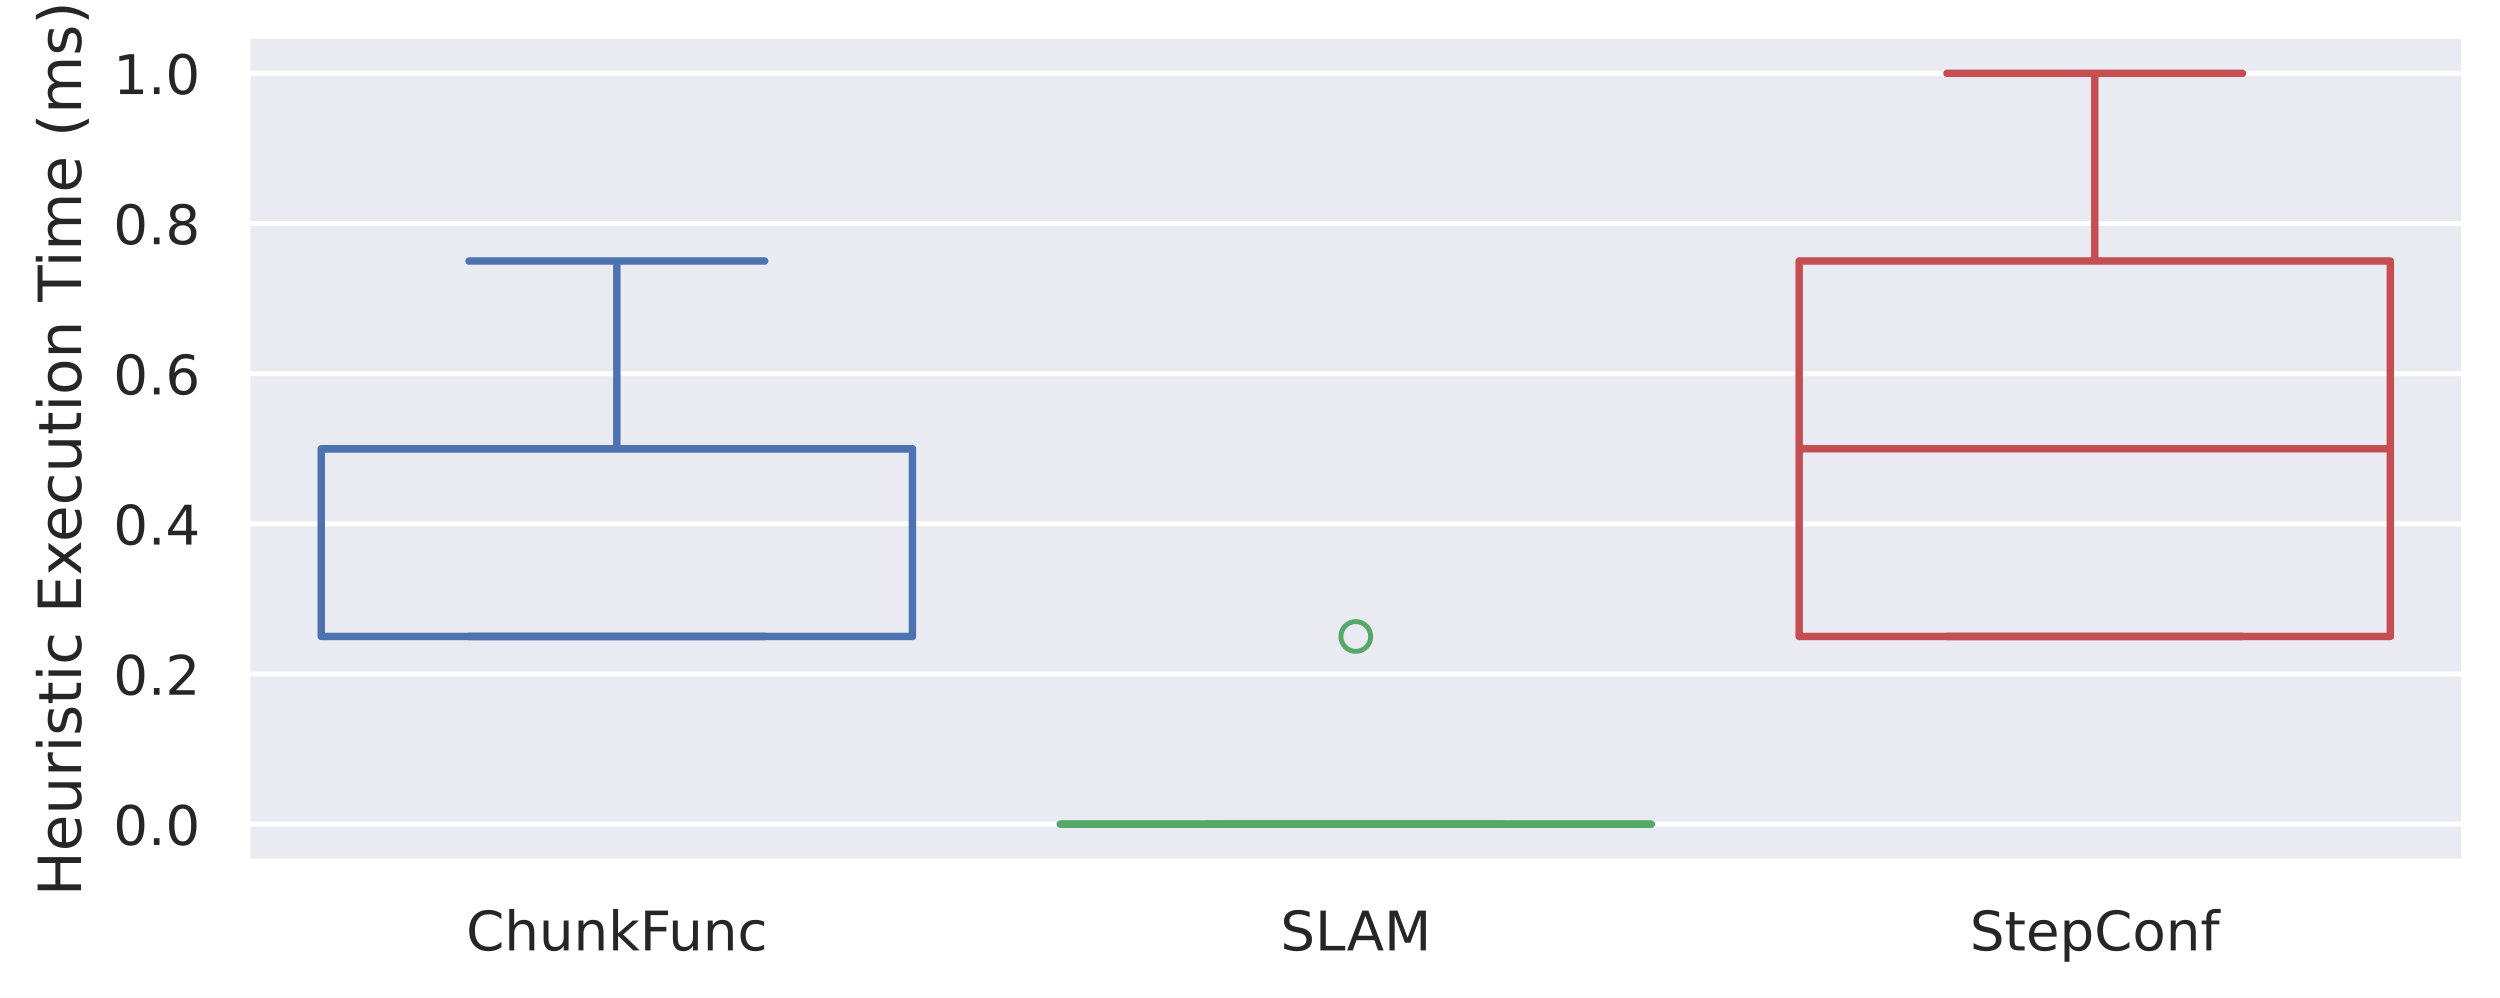
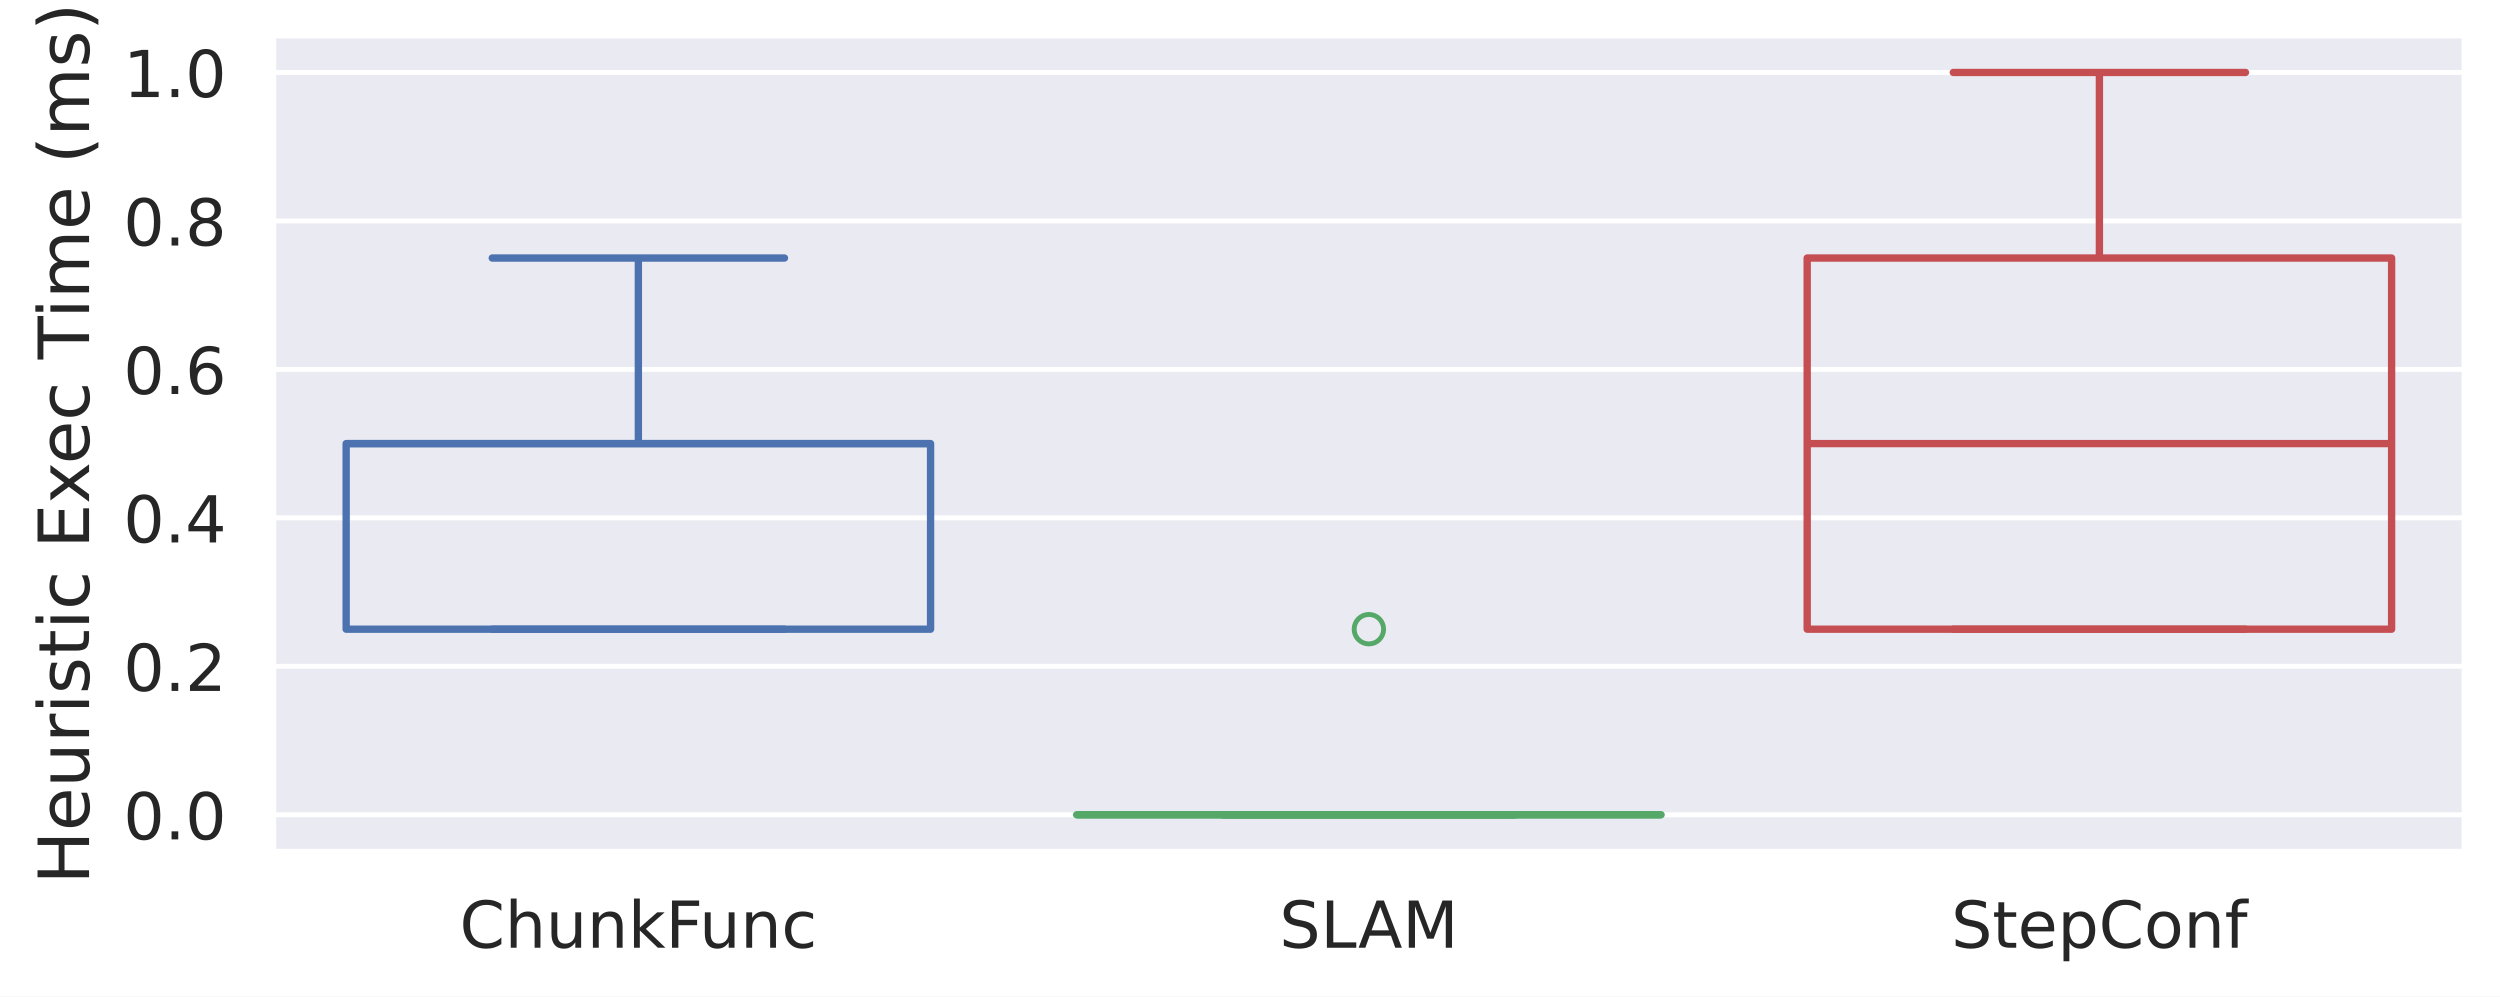
- <svg xmlns="http://www.w3.org/2000/svg" xmlns:xlink="http://www.w3.org/1999/xlink" width="503.407pt" height="200.866pt" viewBox="0 0 503.407 200.866" version="1.1">
+ <svg xmlns="http://www.w3.org/2000/svg" xmlns:xlink="http://www.w3.org/1999/xlink" width="509.229pt" height="202.995pt" viewBox="0 0 509.229 202.995" version="1.1">
  <defs>
    <style type="text/css">*{stroke-linejoin: round; stroke-linecap: butt}</style>
  </defs>
  <g id="figure_1">
    <g id="patch_1">
-       <path d="M 0 200.866  L 503.407 200.866  L 503.407 0  L 0 0  z " style="fill: #ffffff" />
+       <path d="M 0 202.995  L 509.229 202.995  L 509.229 0  L 0 0  z " style="fill: #ffffff" />
    </g>
    <g id="axes_1">
      <g id="patch_2">
-         <path d="M 49.807 173.52  L 496.207 173.52  L 496.207 7.2  L 49.807 7.2  z " style="fill: #eaeaf2" />
+         <path d="M 55.629 173.52  L 502.029 173.52  L 502.029 7.2  L 55.629 7.2  z " style="fill: #eaeaf2" />
      </g>
      <g id="matplotlib.axis_1">
        <g id="xtick_1">
          <g id="text_1">
-             <g style="fill: #262626" transform="translate(93.86867 191.3783) scale(0.11 -0.11)">
+             <g style="fill: #262626" transform="translate(93.62241 193.0499) scale(0.132 -0.132)">
              <defs>
                <path id="DejaVuSans-43" d="M 4122 4306  L 4122 3641  Q 3803 3938 3442 4084  Q 3081 4231 2675 4231  Q 1875 4231 1450 3742  Q 1025 3253 1025 2328  Q 1025 1406 1450 917  Q 1875 428 2675 428  Q 3081 428 3442 575  Q 3803 722 4122 1019  L 4122 359  Q 3791 134 3420 21  Q 3050 -91 2638 -91  Q 1578 -91 968 557  Q 359 1206 359 2328  Q 359 3453 968 4101  Q 1578 4750 2638 4750  Q 3056 4750 3426 4639  Q 3797 4528 4122 4306  z " transform="scale(0.015625)" />
                <path id="DejaVuSans-68" d="M 3513 2113  L 3513 0  L 2938 0  L 2938 2094  Q 2938 2591 2744 2837  Q 2550 3084 2163 3084  Q 1697 3084 1428 2787  Q 1159 2491 1159 1978  L 1159 0  L 581 0  L 581 4863  L 1159 4863  L 1159 2956  Q 1366 3272 1645 3428  Q 1925 3584 2291 3584  Q 2894 3584 3203 3211  Q 3513 2838 3513 2113  z " transform="scale(0.015625)" />
                <path id="DejaVuSans-75" d="M 544 1381  L 544 3500  L 1119 3500  L 1119 1403  Q 1119 906 1312 657  Q 1506 409 1894 409  Q 2359 409 2629 706  Q 2900 1003 2900 1516  L 2900 3500  L 3475 3500  L 3475 0  L 2900 0  L 2900 538  Q 2691 219 2414 64  Q 2138 -91 1772 -91  Q 1169 -91 856 284  Q 544 659 544 1381  z M 1991 3584  L 1991 3584  z " transform="scale(0.015625)" />
                <path id="DejaVuSans-6e" d="M 3513 2113  L 3513 0  L 2938 0  L 2938 2094  Q 2938 2591 2744 2837  Q 2550 3084 2163 3084  Q 1697 3084 1428 2787  Q 1159 2491 1159 1978  L 1159 0  L 581 0  L 581 3500  L 1159 3500  L 1159 2956  Q 1366 3272 1645 3428  Q 1925 3584 2291 3584  Q 2894 3584 3203 3211  Q 3513 2838 3513 2113  z " transform="scale(0.015625)" />
                <path id="DejaVuSans-6b" d="M 581 4863  L 1159 4863  L 1159 1991  L 2875 3500  L 3609 3500  L 1753 1863  L 3688 0  L 2938 0  L 1159 1709  L 1159 0  L 581 0  L 581 4863  z " transform="scale(0.015625)" />
                <path id="DejaVuSans-46" d="M 628 4666  L 3309 4666  L 3309 4134  L 1259 4134  L 1259 2759  L 3109 2759  L 3109 2228  L 1259 2228  L 1259 0  L 628 0  L 628 4666  z " transform="scale(0.015625)" />
                <path id="DejaVuSans-63" d="M 3122 3366  L 3122 2828  Q 2878 2963 2633 3030  Q 2388 3097 2138 3097  Q 1578 3097 1268 2742  Q 959 2388 959 1747  Q 959 1106 1268 751  Q 1578 397 2138 397  Q 2388 397 2633 464  Q 2878 531 3122 666  L 3122 134  Q 2881 22 2623 -34  Q 2366 -91 2075 -91  Q 1284 -91 818 406  Q 353 903 353 1747  Q 353 2603 823 3093  Q 1294 3584 2113 3584  Q 2378 3584 2631 3529  Q 2884 3475 3122 3366  z " transform="scale(0.015625)" />
              </defs>
              <use xlink:href="#DejaVuSans-43" />
              <use xlink:href="#DejaVuSans-68" x="69.824" />
              <use xlink:href="#DejaVuSans-75" x="133.203" />
              <use xlink:href="#DejaVuSans-6e" x="196.582" />
              <use xlink:href="#DejaVuSans-6b" x="259.961" />
              <use xlink:href="#DejaVuSans-46" x="317.871" />
              <use xlink:href="#DejaVuSans-75" x="369.891" />
              <use xlink:href="#DejaVuSans-6e" x="433.27" />
              <use xlink:href="#DejaVuSans-63" x="496.648" />
            </g>
          </g>
        </g>
        <g id="xtick_2">
          <g id="text_2">
-             <g style="fill: #262626" transform="translate(257.8195 191.3783) scale(0.11 -0.11)">
+             <g style="fill: #262626" transform="translate(260.6033 193.0499) scale(0.132 -0.132)">
              <defs>
                <path id="DejaVuSans-53" d="M 3425 4513  L 3425 3897  Q 3066 4069 2747 4153  Q 2428 4238 2131 4238  Q 1616 4238 1336 4038  Q 1056 3838 1056 3469  Q 1056 3159 1242 3001  Q 1428 2844 1947 2747  L 2328 2669  Q 3034 2534 3370 2195  Q 3706 1856 3706 1288  Q 3706 609 3251 259  Q 2797 -91 1919 -91  Q 1588 -91 1214 -16  Q 841 59 441 206  L 441 856  Q 825 641 1194 531  Q 1563 422 1919 422  Q 2459 422 2753 634  Q 3047 847 3047 1241  Q 3047 1584 2836 1778  Q 2625 1972 2144 2069  L 1759 2144  Q 1053 2284 737 2584  Q 422 2884 422 3419  Q 422 4038 858 4394  Q 1294 4750 2059 4750  Q 2388 4750 2728 4690  Q 3069 4631 3425 4513  z " transform="scale(0.015625)" />
                <path id="DejaVuSans-4c" d="M 628 4666  L 1259 4666  L 1259 531  L 3531 531  L 3531 0  L 628 0  L 628 4666  z " transform="scale(0.015625)" />
                <path id="DejaVuSans-41" d="M 2188 4044  L 1331 1722  L 3047 1722  L 2188 4044  z M 1831 4666  L 2547 4666  L 4325 0  L 3669 0  L 3244 1197  L 1141 1197  L 716 0  L 50 0  L 1831 4666  z " transform="scale(0.015625)" />
                <path id="DejaVuSans-4d" d="M 628 4666  L 1569 4666  L 2759 1491  L 3956 4666  L 4897 4666  L 4897 0  L 4281 0  L 4281 4097  L 3078 897  L 2444 897  L 1241 4097  L 1241 0  L 628 0  L 628 4666  z " transform="scale(0.015625)" />
              </defs>
              <use xlink:href="#DejaVuSans-53" />
              <use xlink:href="#DejaVuSans-4c" x="63.477" />
              <use xlink:href="#DejaVuSans-41" x="121.439" />
              <use xlink:href="#DejaVuSans-4d" x="189.848" />
            </g>
          </g>
        </g>
        <g id="xtick_3">
          <g id="text_3">
-             <g style="fill: #262626" transform="translate(396.6559 191.3783) scale(0.11 -0.11)">
+             <g style="fill: #262626" transform="translate(397.447 193.0499) scale(0.132 -0.132)">
              <defs>
                <path id="DejaVuSans-74" d="M 1172 4494  L 1172 3500  L 2356 3500  L 2356 3053  L 1172 3053  L 1172 1153  Q 1172 725 1289 603  Q 1406 481 1766 481  L 2356 481  L 2356 0  L 1766 0  Q 1100 0 847 248  Q 594 497 594 1153  L 594 3053  L 172 3053  L 172 3500  L 594 3500  L 594 4494  L 1172 4494  z " transform="scale(0.015625)" />
                <path id="DejaVuSans-65" d="M 3597 1894  L 3597 1613  L 953 1613  Q 991 1019 1311 708  Q 1631 397 2203 397  Q 2534 397 2845 478  Q 3156 559 3463 722  L 3463 178  Q 3153 47 2828 -22  Q 2503 -91 2169 -91  Q 1331 -91 842 396  Q 353 884 353 1716  Q 353 2575 817 3079  Q 1281 3584 2069 3584  Q 2775 3584 3186 3129  Q 3597 2675 3597 1894  z M 3022 2063  Q 3016 2534 2758 2815  Q 2500 3097 2075 3097  Q 1594 3097 1305 2825  Q 1016 2553 972 2059  L 3022 2063  z " transform="scale(0.015625)" />
                <path id="DejaVuSans-70" d="M 1159 525  L 1159 -1331  L 581 -1331  L 581 3500  L 1159 3500  L 1159 2969  Q 1341 3281 1617 3432  Q 1894 3584 2278 3584  Q 2916 3584 3314 3078  Q 3713 2572 3713 1747  Q 3713 922 3314 415  Q 2916 -91 2278 -91  Q 1894 -91 1617 61  Q 1341 213 1159 525  z M 3116 1747  Q 3116 2381 2855 2742  Q 2594 3103 2138 3103  Q 1681 3103 1420 2742  Q 1159 2381 1159 1747  Q 1159 1113 1420 752  Q 1681 391 2138 391  Q 2594 391 2855 752  Q 3116 1113 3116 1747  z " transform="scale(0.015625)" />
                <path id="DejaVuSans-6f" d="M 1959 3097  Q 1497 3097 1228 2736  Q 959 2375 959 1747  Q 959 1119 1226 758  Q 1494 397 1959 397  Q 2419 397 2687 759  Q 2956 1122 2956 1747  Q 2956 2369 2687 2733  Q 2419 3097 1959 3097  z M 1959 3584  Q 2709 3584 3137 3096  Q 3566 2609 3566 1747  Q 3566 888 3137 398  Q 2709 -91 1959 -91  Q 1206 -91 779 398  Q 353 888 353 1747  Q 353 2609 779 3096  Q 1206 3584 1959 3584  z " transform="scale(0.015625)" />
                <path id="DejaVuSans-66" d="M 2375 4863  L 2375 4384  L 1825 4384  Q 1516 4384 1395 4259  Q 1275 4134 1275 3809  L 1275 3500  L 2222 3500  L 2222 3053  L 1275 3053  L 1275 0  L 697 0  L 697 3053  L 147 3053  L 147 3500  L 697 3500  L 697 3744  Q 697 4328 969 4595  Q 1241 4863 1831 4863  L 2375 4863  z " transform="scale(0.015625)" />
              </defs>
              <use xlink:href="#DejaVuSans-53" />
              <use xlink:href="#DejaVuSans-74" x="63.477" />
              <use xlink:href="#DejaVuSans-65" x="102.686" />
              <use xlink:href="#DejaVuSans-70" x="164.209" />
              <use xlink:href="#DejaVuSans-43" x="227.686" />
              <use xlink:href="#DejaVuSans-6f" x="297.51" />
              <use xlink:href="#DejaVuSans-6e" x="358.691" />
              <use xlink:href="#DejaVuSans-66" x="422.07" />
            </g>
          </g>
        </g>
      </g>
      <g id="matplotlib.axis_2">
        <g id="ytick_1">
          <g id="line2d_1">
-             <path d="M 49.807 165.96  L 496.207 165.96  " clip-path="url(#p7e8fb678e8)" style="fill: none; stroke: #ffffff; stroke-linecap: round" />
+             <path d="M 55.629 165.96  L 502.029 165.96  " clip-path="url(#p75e4249db1)" style="fill: none; stroke: #ffffff; stroke-linecap: round" />
          </g>
          <g id="text_4">
-             <g style="fill: #262626" transform="translate(22.81375 170.1391) scale(0.11 -0.11)">
+             <g style="fill: #262626" transform="translate(25.1365 170.975) scale(0.132 -0.132)">
              <defs>
                <path id="DejaVuSans-30" d="M 2034 4250  Q 1547 4250 1301 3770  Q 1056 3291 1056 2328  Q 1056 1369 1301 889  Q 1547 409 2034 409  Q 2525 409 2770 889  Q 3016 1369 3016 2328  Q 3016 3291 2770 3770  Q 2525 4250 2034 4250  z M 2034 4750  Q 2819 4750 3233 4129  Q 3647 3509 3647 2328  Q 3647 1150 3233 529  Q 2819 -91 2034 -91  Q 1250 -91 836 529  Q 422 1150 422 2328  Q 422 3509 836 4129  Q 1250 4750 2034 4750  z " transform="scale(0.015625)" />
                <path id="DejaVuSans-2e" d="M 684 794  L 1344 794  L 1344 0  L 684 0  L 684 794  z " transform="scale(0.015625)" />
              </defs>
              <use xlink:href="#DejaVuSans-30" />
              <use xlink:href="#DejaVuSans-2e" x="63.623" />
              <use xlink:href="#DejaVuSans-30" x="95.41" />
            </g>
          </g>
        </g>
        <g id="ytick_2">
          <g id="line2d_2">
-             <path d="M 49.807 135.72  L 496.207 135.72  " clip-path="url(#p7e8fb678e8)" style="fill: none; stroke: #ffffff; stroke-linecap: round" />
+             <path d="M 55.629 135.72  L 502.029 135.72  " clip-path="url(#p75e4249db1)" style="fill: none; stroke: #ffffff; stroke-linecap: round" />
          </g>
          <g id="text_5">
-             <g style="fill: #262626" transform="translate(22.81375 139.8991) scale(0.11 -0.11)">
+             <g style="fill: #262626" transform="translate(25.1365 140.735) scale(0.132 -0.132)">
              <defs>
                <path id="DejaVuSans-32" d="M 1228 531  L 3431 531  L 3431 0  L 469 0  L 469 531  Q 828 903 1448 1529  Q 2069 2156 2228 2338  Q 2531 2678 2651 2914  Q 2772 3150 2772 3378  Q 2772 3750 2511 3984  Q 2250 4219 1831 4219  Q 1534 4219 1204 4116  Q 875 4013 500 3803  L 500 4441  Q 881 4594 1212 4672  Q 1544 4750 1819 4750  Q 2544 4750 2975 4387  Q 3406 4025 3406 3419  Q 3406 3131 3298 2873  Q 3191 2616 2906 2266  Q 2828 2175 2409 1742  Q 1991 1309 1228 531  z " transform="scale(0.015625)" />
              </defs>
              <use xlink:href="#DejaVuSans-30" />
              <use xlink:href="#DejaVuSans-2e" x="63.623" />
              <use xlink:href="#DejaVuSans-32" x="95.41" />
            </g>
          </g>
        </g>
        <g id="ytick_3">
          <g id="line2d_3">
-             <path d="M 49.807 105.48  L 496.207 105.48  " clip-path="url(#p7e8fb678e8)" style="fill: none; stroke: #ffffff; stroke-linecap: round" />
+             <path d="M 55.629 105.48  L 502.029 105.48  " clip-path="url(#p75e4249db1)" style="fill: none; stroke: #ffffff; stroke-linecap: round" />
          </g>
          <g id="text_6">
-             <g style="fill: #262626" transform="translate(22.81375 109.6591) scale(0.11 -0.11)">
+             <g style="fill: #262626" transform="translate(25.1365 110.495) scale(0.132 -0.132)">
              <defs>
                <path id="DejaVuSans-34" d="M 2419 4116  L 825 1625  L 2419 1625  L 2419 4116  z M 2253 4666  L 3047 4666  L 3047 1625  L 3713 1625  L 3713 1100  L 3047 1100  L 3047 0  L 2419 0  L 2419 1100  L 313 1100  L 313 1709  L 2253 4666  z " transform="scale(0.015625)" />
              </defs>
              <use xlink:href="#DejaVuSans-30" />
              <use xlink:href="#DejaVuSans-2e" x="63.623" />
              <use xlink:href="#DejaVuSans-34" x="95.41" />
            </g>
          </g>
        </g>
        <g id="ytick_4">
          <g id="line2d_4">
-             <path d="M 49.807 75.24  L 496.207 75.24  " clip-path="url(#p7e8fb678e8)" style="fill: none; stroke: #ffffff; stroke-linecap: round" />
+             <path d="M 55.629 75.24  L 502.029 75.24  " clip-path="url(#p75e4249db1)" style="fill: none; stroke: #ffffff; stroke-linecap: round" />
          </g>
          <g id="text_7">
-             <g style="fill: #262626" transform="translate(22.81375 79.41914) scale(0.11 -0.11)">
+             <g style="fill: #262626" transform="translate(25.1365 80.25497) scale(0.132 -0.132)">
              <defs>
                <path id="DejaVuSans-36" d="M 2113 2584  Q 1688 2584 1439 2293  Q 1191 2003 1191 1497  Q 1191 994 1439 701  Q 1688 409 2113 409  Q 2538 409 2786 701  Q 3034 994 3034 1497  Q 3034 2003 2786 2293  Q 2538 2584 2113 2584  z M 3366 4563  L 3366 3988  Q 3128 4100 2886 4159  Q 2644 4219 2406 4219  Q 1781 4219 1451 3797  Q 1122 3375 1075 2522  Q 1259 2794 1537 2939  Q 1816 3084 2150 3084  Q 2853 3084 3261 2657  Q 3669 2231 3669 1497  Q 3669 778 3244 343  Q 2819 -91 2113 -91  Q 1303 -91 875 529  Q 447 1150 447 2328  Q 447 3434 972 4092  Q 1497 4750 2381 4750  Q 2619 4750 2861 4703  Q 3103 4656 3366 4563  z " transform="scale(0.015625)" />
              </defs>
              <use xlink:href="#DejaVuSans-30" />
              <use xlink:href="#DejaVuSans-2e" x="63.623" />
              <use xlink:href="#DejaVuSans-36" x="95.41" />
            </g>
          </g>
        </g>
        <g id="ytick_5">
          <g id="line2d_5">
-             <path d="M 49.807 45  L 496.207 45  " clip-path="url(#p7e8fb678e8)" style="fill: none; stroke: #ffffff; stroke-linecap: round" />
+             <path d="M 55.629 45  L 502.029 45  " clip-path="url(#p75e4249db1)" style="fill: none; stroke: #ffffff; stroke-linecap: round" />
          </g>
          <g id="text_8">
-             <g style="fill: #262626" transform="translate(22.81375 49.17914) scale(0.11 -0.11)">
+             <g style="fill: #262626" transform="translate(25.1365 50.01497) scale(0.132 -0.132)">
              <defs>
                <path id="DejaVuSans-38" d="M 2034 2216  Q 1584 2216 1326 1975  Q 1069 1734 1069 1313  Q 1069 891 1326 650  Q 1584 409 2034 409  Q 2484 409 2743 651  Q 3003 894 3003 1313  Q 3003 1734 2745 1975  Q 2488 2216 2034 2216  z M 1403 2484  Q 997 2584 770 2862  Q 544 3141 544 3541  Q 544 4100 942 4425  Q 1341 4750 2034 4750  Q 2731 4750 3128 4425  Q 3525 4100 3525 3541  Q 3525 3141 3298 2862  Q 3072 2584 2669 2484  Q 3125 2378 3379 2068  Q 3634 1759 3634 1313  Q 3634 634 3220 271  Q 2806 -91 2034 -91  Q 1263 -91 848 271  Q 434 634 434 1313  Q 434 1759 690 2068  Q 947 2378 1403 2484  z M 1172 3481  Q 1172 3119 1398 2916  Q 1625 2713 2034 2713  Q 2441 2713 2670 2916  Q 2900 3119 2900 3481  Q 2900 3844 2670 4047  Q 2441 4250 2034 4250  Q 1625 4250 1398 4047  Q 1172 3844 1172 3481  z " transform="scale(0.015625)" />
              </defs>
              <use xlink:href="#DejaVuSans-30" />
              <use xlink:href="#DejaVuSans-2e" x="63.623" />
              <use xlink:href="#DejaVuSans-38" x="95.41" />
            </g>
          </g>
        </g>
        <g id="ytick_6">
          <g id="line2d_6">
-             <path d="M 49.807 14.76  L 496.207 14.76  " clip-path="url(#p7e8fb678e8)" style="fill: none; stroke: #ffffff; stroke-linecap: round" />
+             <path d="M 55.629 14.76  L 502.029 14.76  " clip-path="url(#p75e4249db1)" style="fill: none; stroke: #ffffff; stroke-linecap: round" />
          </g>
          <g id="text_9">
-             <g style="fill: #262626" transform="translate(22.81375 18.93914) scale(0.11 -0.11)">
+             <g style="fill: #262626" transform="translate(25.1365 19.77497) scale(0.132 -0.132)">
              <defs>
                <path id="DejaVuSans-31" d="M 794 531  L 1825 531  L 1825 4091  L 703 3866  L 703 4441  L 1819 4666  L 2450 4666  L 2450 531  L 3481 531  L 3481 0  L 794 0  L 794 531  z " transform="scale(0.015625)" />
              </defs>
              <use xlink:href="#DejaVuSans-31" />
              <use xlink:href="#DejaVuSans-2e" x="63.623" />
              <use xlink:href="#DejaVuSans-30" x="95.41" />
            </g>
          </g>
        </g>
        <g id="text_10">
-           <g style="fill: #262626" transform="translate(16.31812 180.4378) rotate(-90) scale(0.12 -0.12)">
+           <g style="fill: #262626" transform="translate(18.14175 180.099) rotate(-90) scale(0.144 -0.144)">
            <defs>
              <path id="DejaVuSans-48" d="M 628 4666  L 1259 4666  L 1259 2753  L 3553 2753  L 3553 4666  L 4184 4666  L 4184 0  L 3553 0  L 3553 2222  L 1259 2222  L 1259 0  L 628 0  L 628 4666  z " transform="scale(0.015625)" />
              <path id="DejaVuSans-72" d="M 2631 2963  Q 2534 3019 2420 3045  Q 2306 3072 2169 3072  Q 1681 3072 1420 2755  Q 1159 2438 1159 1844  L 1159 0  L 581 0  L 581 3500  L 1159 3500  L 1159 2956  Q 1341 3275 1631 3429  Q 1922 3584 2338 3584  Q 2397 3584 2469 3576  Q 2541 3569 2628 3553  L 2631 2963  z " transform="scale(0.015625)" />
              <path id="DejaVuSans-69" d="M 603 3500  L 1178 3500  L 1178 0  L 603 0  L 603 3500  z M 603 4863  L 1178 4863  L 1178 4134  L 603 4134  L 603 4863  z " transform="scale(0.015625)" />
              <path id="DejaVuSans-73" d="M 2834 3397  L 2834 2853  Q 2591 2978 2328 3040  Q 2066 3103 1784 3103  Q 1356 3103 1142 2972  Q 928 2841 928 2578  Q 928 2378 1081 2264  Q 1234 2150 1697 2047  L 1894 2003  Q 2506 1872 2764 1633  Q 3022 1394 3022 966  Q 3022 478 2636 193  Q 2250 -91 1575 -91  Q 1294 -91 989 -36  Q 684 19 347 128  L 347 722  Q 666 556 975 473  Q 1284 391 1588 391  Q 1994 391 2212 530  Q 2431 669 2431 922  Q 2431 1156 2273 1281  Q 2116 1406 1581 1522  L 1381 1569  Q 847 1681 609 1914  Q 372 2147 372 2553  Q 372 3047 722 3315  Q 1072 3584 1716 3584  Q 2034 3584 2315 3537  Q 2597 3491 2834 3397  z " transform="scale(0.015625)" />
              <path id="DejaVuSans-20" transform="scale(0.015625)" />
              <path id="DejaVuSans-45" d="M 628 4666  L 3578 4666  L 3578 4134  L 1259 4134  L 1259 2753  L 3481 2753  L 3481 2222  L 1259 2222  L 1259 531  L 3634 531  L 3634 0  L 628 0  L 628 4666  z " transform="scale(0.015625)" />
              <path id="DejaVuSans-78" d="M 3513 3500  L 2247 1797  L 3578 0  L 2900 0  L 1881 1375  L 863 0  L 184 0  L 1544 1831  L 300 3500  L 978 3500  L 1906 2253  L 2834 3500  L 3513 3500  z " transform="scale(0.015625)" />
              <path id="DejaVuSans-54" d="M -19 4666  L 3928 4666  L 3928 4134  L 2272 4134  L 2272 0  L 1638 0  L 1638 4134  L -19 4134  L -19 4666  z " transform="scale(0.015625)" />
              <path id="DejaVuSans-6d" d="M 3328 2828  Q 3544 3216 3844 3400  Q 4144 3584 4550 3584  Q 5097 3584 5394 3201  Q 5691 2819 5691 2113  L 5691 0  L 5113 0  L 5113 2094  Q 5113 2597 4934 2840  Q 4756 3084 4391 3084  Q 3944 3084 3684 2787  Q 3425 2491 3425 1978  L 3425 0  L 2847 0  L 2847 2094  Q 2847 2600 2669 2842  Q 2491 3084 2119 3084  Q 1678 3084 1418 2786  Q 1159 2488 1159 1978  L 1159 0  L 581 0  L 581 3500  L 1159 3500  L 1159 2956  Q 1356 3278 1631 3431  Q 1906 3584 2284 3584  Q 2666 3584 2933 3390  Q 3200 3197 3328 2828  z " transform="scale(0.015625)" />
              <path id="DejaVuSans-28" d="M 1984 4856  Q 1566 4138 1362 3434  Q 1159 2731 1159 2009  Q 1159 1288 1364 580  Q 1569 -128 1984 -844  L 1484 -844  Q 1016 -109 783 600  Q 550 1309 550 2009  Q 550 2706 781 3412  Q 1013 4119 1484 4856  L 1984 4856  z " transform="scale(0.015625)" />
              <path id="DejaVuSans-29" d="M 513 4856  L 1013 4856  Q 1481 4119 1714 3412  Q 1947 2706 1947 2009  Q 1947 1309 1714 600  Q 1481 -109 1013 -844  L 513 -844  Q 928 -128 1133 580  Q 1338 1288 1338 2009  Q 1338 2731 1133 3434  Q 928 4138 513 4856  z " transform="scale(0.015625)" />
            </defs>
            <use xlink:href="#DejaVuSans-48" />
            <use xlink:href="#DejaVuSans-65" x="75.195" />
            <use xlink:href="#DejaVuSans-75" x="136.719" />
            <use xlink:href="#DejaVuSans-72" x="200.098" />
            <use xlink:href="#DejaVuSans-69" x="241.211" />
            <use xlink:href="#DejaVuSans-73" x="268.994" />
            <use xlink:href="#DejaVuSans-74" x="321.094" />
            <use xlink:href="#DejaVuSans-69" x="360.303" />
            <use xlink:href="#DejaVuSans-63" x="388.086" />
            <use xlink:href="#DejaVuSans-20" x="443.066" />
            <use xlink:href="#DejaVuSans-45" x="474.854" />
            <use xlink:href="#DejaVuSans-78" x="538.037" />
            <use xlink:href="#DejaVuSans-65" x="594.092" />
            <use xlink:href="#DejaVuSans-63" x="655.615" />
-             <use xlink:href="#DejaVuSans-75" x="710.596" />
-             <use xlink:href="#DejaVuSans-74" x="773.975" />
-             <use xlink:href="#DejaVuSans-69" x="813.184" />
-             <use xlink:href="#DejaVuSans-6f" x="840.967" />
-             <use xlink:href="#DejaVuSans-6e" x="902.148" />
-             <use xlink:href="#DejaVuSans-20" x="965.527" />
-             <use xlink:href="#DejaVuSans-54" x="997.314" />
-             <use xlink:href="#DejaVuSans-69" x="1055.273" />
-             <use xlink:href="#DejaVuSans-6d" x="1083.057" />
-             <use xlink:href="#DejaVuSans-65" x="1180.469" />
-             <use xlink:href="#DejaVuSans-20" x="1241.992" />
-             <use xlink:href="#DejaVuSans-28" x="1273.779" />
-             <use xlink:href="#DejaVuSans-6d" x="1312.793" />
-             <use xlink:href="#DejaVuSans-73" x="1410.205" />
-             <use xlink:href="#DejaVuSans-29" x="1462.305" />
+             <use xlink:href="#DejaVuSans-20" x="710.596" />
+             <use xlink:href="#DejaVuSans-54" x="742.383" />
+             <use xlink:href="#DejaVuSans-69" x="800.342" />
+             <use xlink:href="#DejaVuSans-6d" x="828.125" />
+             <use xlink:href="#DejaVuSans-65" x="925.537" />
+             <use xlink:href="#DejaVuSans-20" x="987.061" />
+             <use xlink:href="#DejaVuSans-28" x="1018.848" />
+             <use xlink:href="#DejaVuSans-6d" x="1057.861" />
+             <use xlink:href="#DejaVuSans-73" x="1155.273" />
+             <use xlink:href="#DejaVuSans-29" x="1207.373" />
          </g>
        </g>
      </g>
      <g id="line2d_7">
-         <path d="M 64.687 128.16  L 183.727 128.16  L 183.727 90.36  L 64.687 90.36  L 64.687 128.16  " clip-path="url(#p7e8fb678e8)" style="fill: none; stroke: #4c72b0; stroke-width: 1.5; stroke-linecap: round" />
+         <path d="M 70.509 128.16  L 189.549 128.16  L 189.549 90.36  L 70.509 90.36  L 70.509 128.16  " clip-path="url(#p75e4249db1)" style="fill: none; stroke: #4c72b0; stroke-width: 1.5; stroke-linecap: round" />
      </g>
      <g id="line2d_8">
-         <path d="M 124.207 128.16  L 124.207 128.16  " clip-path="url(#p7e8fb678e8)" style="fill: none; stroke: #4c72b0; stroke-width: 1.5" />
+         <path d="M 130.029 128.16  L 130.029 128.16  " clip-path="url(#p75e4249db1)" style="fill: none; stroke: #4c72b0; stroke-width: 1.5" />
      </g>
      <g id="line2d_9">
-         <path d="M 124.207 90.36  L 124.207 52.56  " clip-path="url(#p7e8fb678e8)" style="fill: none; stroke: #4c72b0; stroke-width: 1.5" />
+         <path d="M 130.029 90.36  L 130.029 52.56  " clip-path="url(#p75e4249db1)" style="fill: none; stroke: #4c72b0; stroke-width: 1.5" />
      </g>
      <g id="line2d_10">
-         <path d="M 94.447 128.16  L 153.967 128.16  " clip-path="url(#p7e8fb678e8)" style="fill: none; stroke: #4c72b0; stroke-width: 1.5; stroke-linecap: round" />
+         <path d="M 100.269 128.16  L 159.789 128.16  " clip-path="url(#p75e4249db1)" style="fill: none; stroke: #4c72b0; stroke-width: 1.5; stroke-linecap: round" />
      </g>
      <g id="line2d_11">
-         <path d="M 94.447 52.56  L 153.967 52.56  " clip-path="url(#p7e8fb678e8)" style="fill: none; stroke: #4c72b0; stroke-width: 1.5; stroke-linecap: round" />
+         <path d="M 100.269 52.56  L 159.789 52.56  " clip-path="url(#p75e4249db1)" style="fill: none; stroke: #4c72b0; stroke-width: 1.5; stroke-linecap: round" />
      </g>
      <g id="line2d_12" />
      <g id="line2d_13">
-         <path d="M 213.487 165.96  L 332.527 165.96  L 332.527 165.96  L 213.487 165.96  L 213.487 165.96  " clip-path="url(#p7e8fb678e8)" style="fill: none; stroke: #55a868; stroke-width: 1.5; stroke-linecap: round" />
+         <path d="M 219.309 165.96  L 338.349 165.96  L 338.349 165.96  L 219.309 165.96  L 219.309 165.96  " clip-path="url(#p75e4249db1)" style="fill: none; stroke: #55a868; stroke-width: 1.5; stroke-linecap: round" />
      </g>
      <g id="line2d_14">
-         <path d="M 273.007 165.96  L 273.007 165.96  " clip-path="url(#p7e8fb678e8)" style="fill: none; stroke: #55a868; stroke-width: 1.5" />
+         <path d="M 278.829 165.96  L 278.829 165.96  " clip-path="url(#p75e4249db1)" style="fill: none; stroke: #55a868; stroke-width: 1.5" />
      </g>
      <g id="line2d_15">
-         <path d="M 273.007 165.96  L 273.007 165.96  " clip-path="url(#p7e8fb678e8)" style="fill: none; stroke: #55a868; stroke-width: 1.5" />
+         <path d="M 278.829 165.96  L 278.829 165.96  " clip-path="url(#p75e4249db1)" style="fill: none; stroke: #55a868; stroke-width: 1.5" />
      </g>
      <g id="line2d_16">
-         <path d="M 243.247 165.96  L 302.767 165.96  " clip-path="url(#p7e8fb678e8)" style="fill: none; stroke: #55a868; stroke-width: 1.5; stroke-linecap: round" />
+         <path d="M 249.069 165.96  L 308.589 165.96  " clip-path="url(#p75e4249db1)" style="fill: none; stroke: #55a868; stroke-width: 1.5; stroke-linecap: round" />
      </g>
      <g id="line2d_17">
-         <path d="M 243.247 165.96  L 302.767 165.96  " clip-path="url(#p7e8fb678e8)" style="fill: none; stroke: #55a868; stroke-width: 1.5; stroke-linecap: round" />
+         <path d="M 249.069 165.96  L 308.589 165.96  " clip-path="url(#p75e4249db1)" style="fill: none; stroke: #55a868; stroke-width: 1.5; stroke-linecap: round" />
      </g>
      <g id="line2d_18">
        <defs>
-           <path id="m6e6736b075" d="M 0 3  C 0.796 3 1.559 2.684 2.121 2.121  C 2.684 1.559 3 0.796 3 0  C 3 -0.796 2.684 -1.559 2.121 -2.121  C 1.559 -2.684 0.796 -3 0 -3  C -0.796 -3 -1.559 -2.684 -2.121 -2.121  C -2.684 -1.559 -3 -0.796 -3 0  C -3 0.796 -2.684 1.559 -2.121 2.121  C -1.559 2.684 -0.796 3 0 3  z " style="stroke: #55a868" />
+           <path id="m69664617a8" d="M 0 3  C 0.796 3 1.559 2.684 2.121 2.121  C 2.684 1.559 3 0.796 3 0  C 3 -0.796 2.684 -1.559 2.121 -2.121  C 1.559 -2.684 0.796 -3 0 -3  C -0.796 -3 -1.559 -2.684 -2.121 -2.121  C -2.684 -1.559 -3 -0.796 -3 0  C -3 0.796 -2.684 1.559 -2.121 2.121  C -1.559 2.684 -0.796 3 0 3  z " style="stroke: #55a868" />
        </defs>
-         <g clip-path="url(#p7e8fb678e8)">
-           <use xlink:href="#m6e6736b075" x="273.007" y="128.16" style="fill-opacity: 0; stroke: #55a868" />
+         <g clip-path="url(#p75e4249db1)">
+           <use xlink:href="#m69664617a8" x="278.829" y="128.16" style="fill-opacity: 0; stroke: #55a868" />
        </g>
      </g>
      <g id="line2d_19">
-         <path d="M 362.287 128.16  L 481.327 128.16  L 481.327 52.56  L 362.287 52.56  L 362.287 128.16  " clip-path="url(#p7e8fb678e8)" style="fill: none; stroke: #c44e52; stroke-width: 1.5; stroke-linecap: round" />
+         <path d="M 368.109 128.16  L 487.149 128.16  L 487.149 52.56  L 368.109 52.56  L 368.109 128.16  " clip-path="url(#p75e4249db1)" style="fill: none; stroke: #c44e52; stroke-width: 1.5; stroke-linecap: round" />
      </g>
      <g id="line2d_20">
-         <path d="M 421.807 128.16  L 421.807 128.16  " clip-path="url(#p7e8fb678e8)" style="fill: none; stroke: #c44e52; stroke-width: 1.5" />
+         <path d="M 427.629 128.16  L 427.629 128.16  " clip-path="url(#p75e4249db1)" style="fill: none; stroke: #c44e52; stroke-width: 1.5" />
      </g>
      <g id="line2d_21">
-         <path d="M 421.807 52.56  L 421.807 14.76  " clip-path="url(#p7e8fb678e8)" style="fill: none; stroke: #c44e52; stroke-width: 1.5" />
+         <path d="M 427.629 52.56  L 427.629 14.76  " clip-path="url(#p75e4249db1)" style="fill: none; stroke: #c44e52; stroke-width: 1.5" />
      </g>
      <g id="line2d_22">
-         <path d="M 392.047 128.16  L 451.567 128.16  " clip-path="url(#p7e8fb678e8)" style="fill: none; stroke: #c44e52; stroke-width: 1.5; stroke-linecap: round" />
+         <path d="M 397.869 128.16  L 457.389 128.16  " clip-path="url(#p75e4249db1)" style="fill: none; stroke: #c44e52; stroke-width: 1.5; stroke-linecap: round" />
      </g>
      <g id="line2d_23">
-         <path d="M 392.047 14.76  L 451.567 14.76  " clip-path="url(#p7e8fb678e8)" style="fill: none; stroke: #c44e52; stroke-width: 1.5; stroke-linecap: round" />
+         <path d="M 397.869 14.76  L 457.389 14.76  " clip-path="url(#p75e4249db1)" style="fill: none; stroke: #c44e52; stroke-width: 1.5; stroke-linecap: round" />
      </g>
      <g id="line2d_24" />
      <g id="line2d_25">
-         <path d="M 64.687 90.36  L 183.727 90.36  " clip-path="url(#p7e8fb678e8)" style="fill: none; stroke: #4c72b0; stroke-width: 1.5" />
+         <path d="M 70.509 90.36  L 189.549 90.36  " clip-path="url(#p75e4249db1)" style="fill: none; stroke: #4c72b0; stroke-width: 1.5" />
      </g>
      <g id="line2d_26">
-         <path d="M 213.487 165.96  L 332.527 165.96  " clip-path="url(#p7e8fb678e8)" style="fill: none; stroke: #55a868; stroke-width: 1.5" />
+         <path d="M 219.309 165.96  L 338.349 165.96  " clip-path="url(#p75e4249db1)" style="fill: none; stroke: #55a868; stroke-width: 1.5" />
      </g>
      <g id="line2d_27">
-         <path d="M 362.287 90.36  L 481.327 90.36  " clip-path="url(#p7e8fb678e8)" style="fill: none; stroke: #c44e52; stroke-width: 1.5" />
+         <path d="M 368.109 90.36  L 487.149 90.36  " clip-path="url(#p75e4249db1)" style="fill: none; stroke: #c44e52; stroke-width: 1.5" />
      </g>
      <g id="patch_3">
-         <path d="M 49.807 173.52  L 49.807 7.2  " style="fill: none; stroke: #ffffff; stroke-width: 1.25; stroke-linejoin: miter; stroke-linecap: square" />
+         <path d="M 55.629 173.52  L 55.629 7.2  " style="fill: none; stroke: #ffffff; stroke-width: 1.25; stroke-linejoin: miter; stroke-linecap: square" />
      </g>
      <g id="patch_4">
-         <path d="M 496.207 173.52  L 496.207 7.2  " style="fill: none; stroke: #ffffff; stroke-width: 1.25; stroke-linejoin: miter; stroke-linecap: square" />
+         <path d="M 502.029 173.52  L 502.029 7.2  " style="fill: none; stroke: #ffffff; stroke-width: 1.25; stroke-linejoin: miter; stroke-linecap: square" />
      </g>
      <g id="patch_5">
-         <path d="M 49.807 173.52  L 496.207 173.52  " style="fill: none; stroke: #ffffff; stroke-width: 1.25; stroke-linejoin: miter; stroke-linecap: square" />
+         <path d="M 55.629 173.52  L 502.029 173.52  " style="fill: none; stroke: #ffffff; stroke-width: 1.25; stroke-linejoin: miter; stroke-linecap: square" />
      </g>
      <g id="patch_6">
-         <path d="M 49.807 7.2  L 496.207 7.2  " style="fill: none; stroke: #ffffff; stroke-width: 1.25; stroke-linejoin: miter; stroke-linecap: square" />
+         <path d="M 55.629 7.2  L 502.029 7.2  " style="fill: none; stroke: #ffffff; stroke-width: 1.25; stroke-linejoin: miter; stroke-linecap: square" />
      </g>
    </g>
  </g>
  <defs>
-     <clipPath id="p7e8fb678e8">
-       <rect x="49.807" y="7.2" width="446.4" height="166.32" />
+     <clipPath id="p75e4249db1">
+       <rect x="55.629" y="7.2" width="446.4" height="166.32" />
    </clipPath>
  </defs>
</svg>
